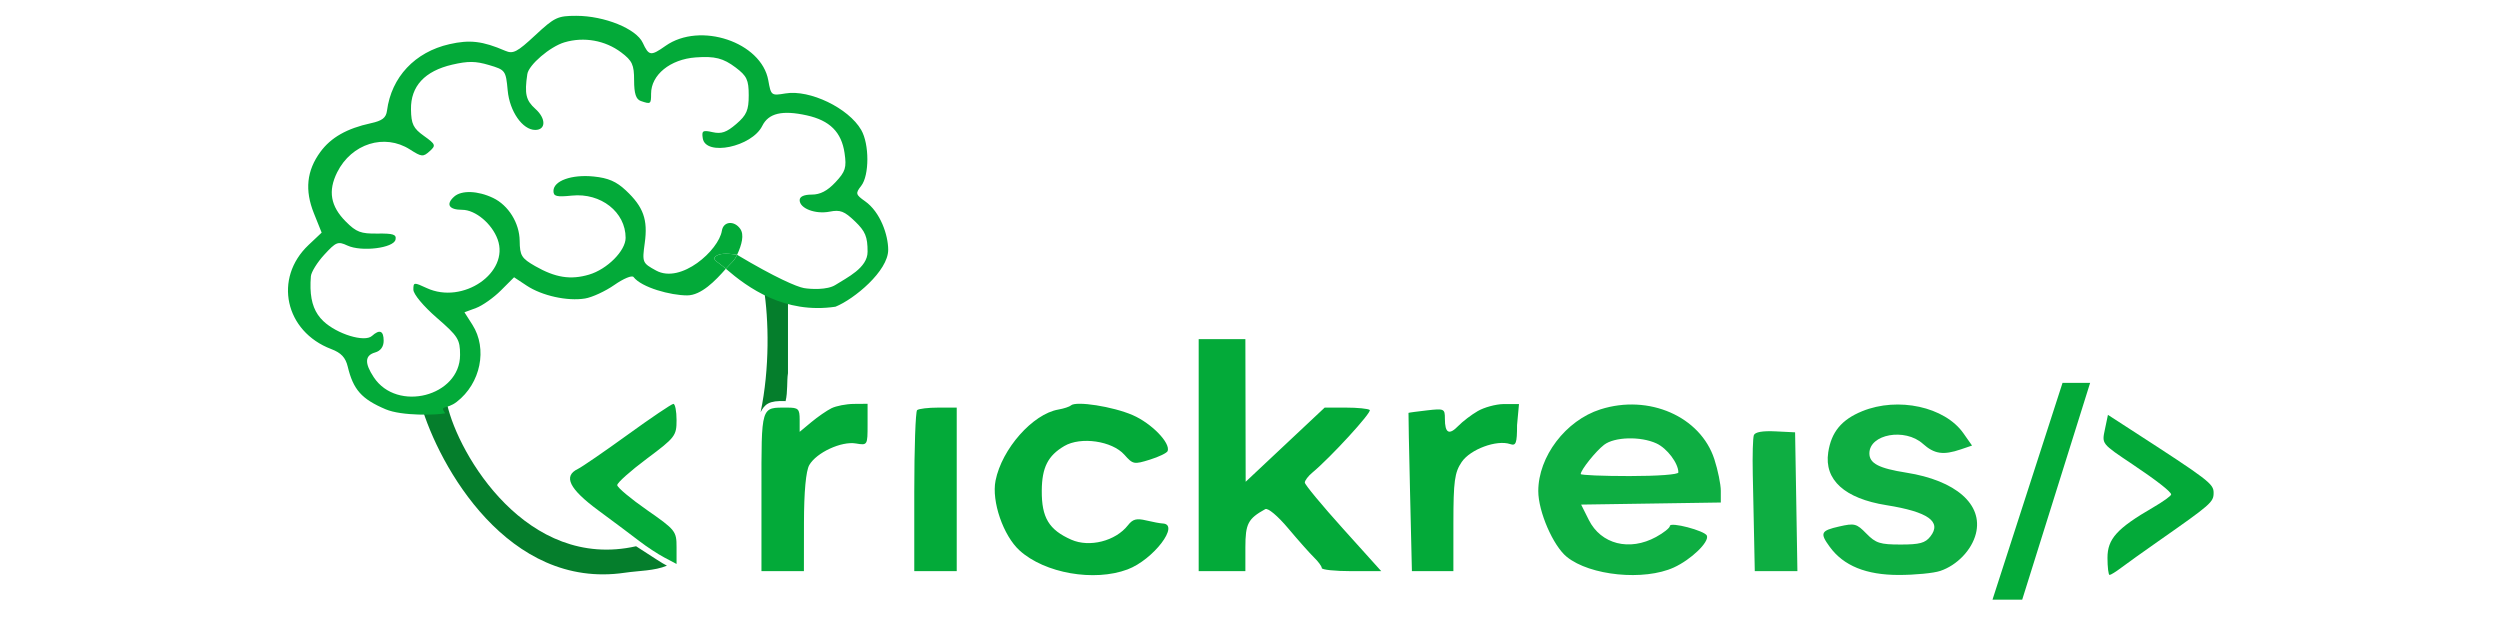
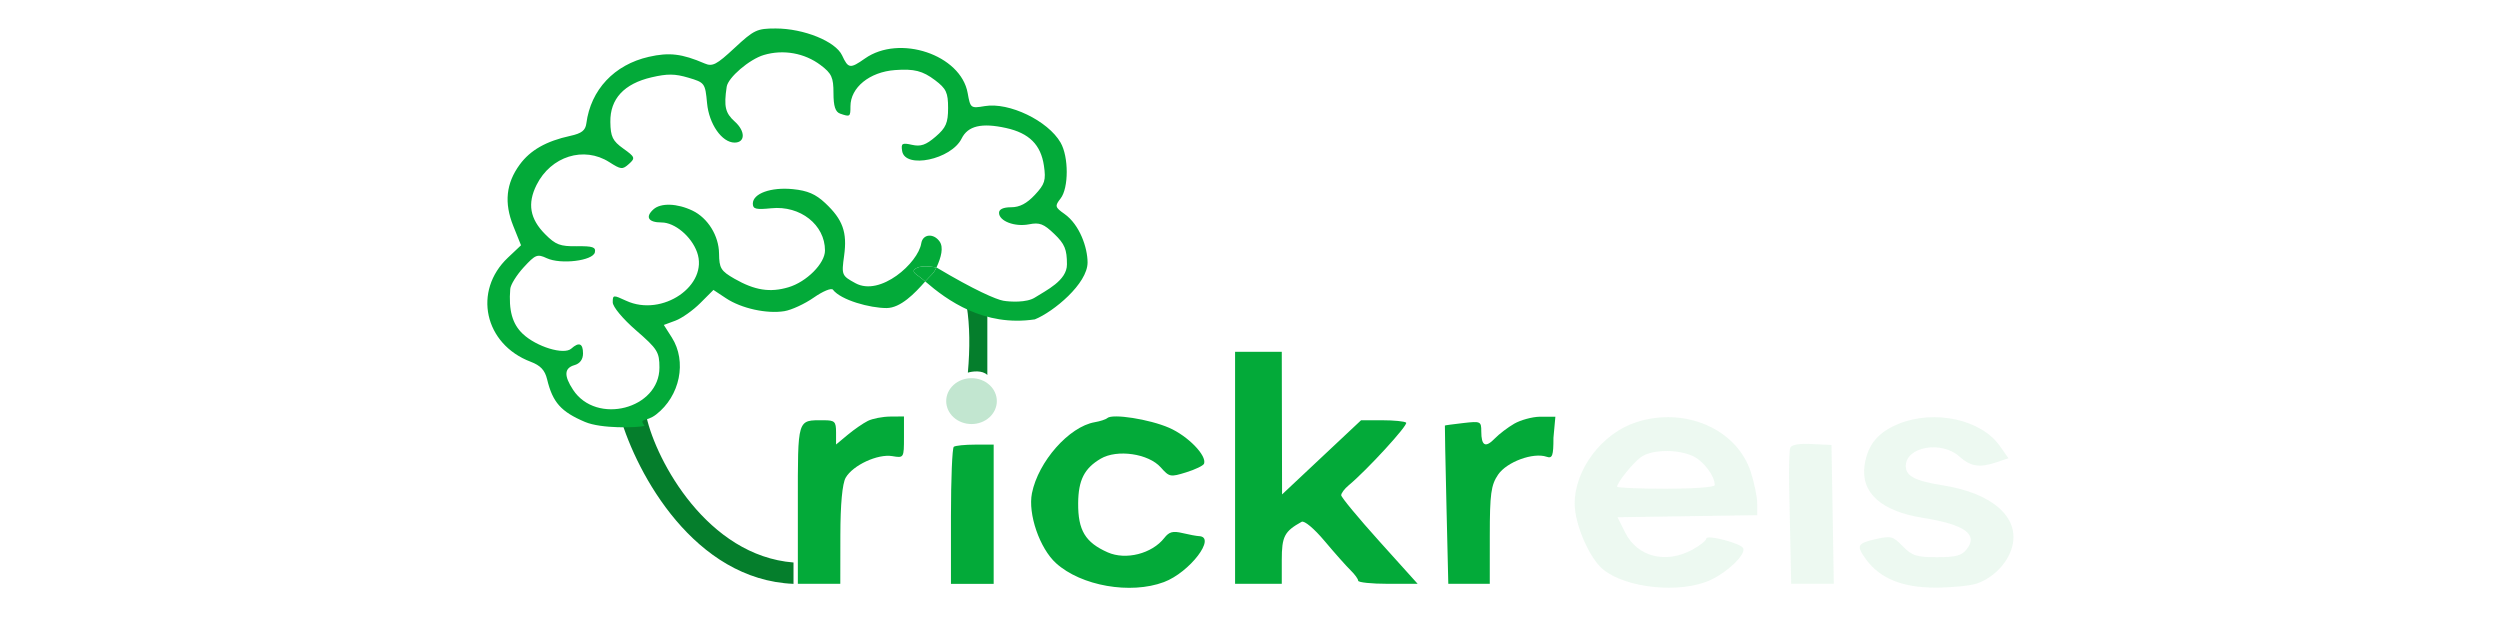
- <svg xmlns="http://www.w3.org/2000/svg" viewBox="0 0 1580 390" id="logo_rickreis" width="1580px" height="390px">
+ <svg xmlns="http://www.w3.org/2000/svg" viewBox="0 0 1580 390" id="vector" width="1580px" height="390px">
  <g id="cachos">
-     <path id="path" d="M 394.747 361.985 C 321.323 372.76 277.473 295.052 266 255.463 L 282.571 255.463 C 289.76 287.551 333.067 360.756 402 345.231 C 405.528 347.541 410.971 351.076 415.211 353.762 C 416.526 354.595 417.726 355.346 418.716 355.953 L 421.5 357.5 C 421.5 357.511 421.49 357.516 421.469 357.513 C 413.726 360.801 404.005 360.627 394.747 361.985 Z M 498 185.673 L 498 235.873 C 497.211 240.571 497.929 247.662 496.5 253.5 C 485.793 253 483.256 255.602 480.707 260.5 C 486.501 232.854 485.913 202.037 482.703 182 L 498 185.673 Z" fill="#057e2c" stroke-width="1" />
-     <path id="path_1" d="M 458.743 169.86 C 462.064 166.062 463.974 165.128 465.851 161.042 C 458.728 159.872 453.967 160.04 451.604 162.648 C 450.819 164.64 453.508 165.331 458.743 169.86 Z" fill="#03aa39" stroke-width="1" />
-     <path id="path_2" d="M 338.267 22.284 C 338.267 22.284 338.267 22.284 338.267 22.284 C 350.519 10.894 352.408 10 364.22 10 C 382.004 10 402.115 18.157 406.219 27.034 C 410.08 35.388 411.298 35.553 420.61 28.991 C 442.469 13.584 481.244 26.597 485.563 50.787 C 487.28 60.41 487.468 60.554 496.394 59.054 C 511.755 56.472 536.311 68.3 544.29 82.122 C 549.475 91.11 549.47 110.818 544.276 117.46 C 540.555 122.219 540.746 122.974 546.704 127.174 C 556.427 134.027 561.333 148.599 561.344 157.866 C 561.36 171.26 539.86 189.058 528.018 193.842 C 495.846 198.634 472.55 181.804 458.743 169.86 C 462.064 166.062 463.974 165.128 465.851 161.042 C 489.996 175.466 503.71 181.313 508.109 182.067 C 512.354 182.793 522.838 183.372 528.018 180.067 C 535.216 175.475 548.311 169.326 548.311 159.134 C 548.311 149.578 546.9 146.179 540.316 139.864 C 533.628 133.448 531.026 132.45 524.378 133.76 C 515.337 135.539 505.386 131.739 505.386 126.505 C 505.386 124.234 508.107 122.984 513.046 122.984 C 518.398 122.984 522.908 120.63 528.018 115.171 C 534.353 108.404 535.122 105.928 533.754 96.678 C 531.801 83.466 524.421 76.124 509.861 72.906 C 494.368 69.482 485.713 71.528 481.751 79.555 C 475.197 92.82 445.976 98.945 444.154 87.435 C 443.384 82.584 444.117 82.122 450.365 83.528 C 455.913 84.776 459.148 83.658 465.319 78.362 C 471.854 72.752 473.193 69.67 473.193 60.246 C 473.193 50.516 472.01 47.999 464.938 42.667 C 457.085 36.746 451.754 35.397 439.658 36.282 C 423.593 37.453 411.488 47.299 411.488 59.196 C 411.488 65.826 411.266 65.985 405.001 63.831 C 401.946 62.78 400.757 59.136 400.757 50.823 C 400.757 40.917 399.601 38.402 392.631 33.147 C 382.482 25.496 369.079 23.104 356.754 26.75 C 347.635 29.445 334.138 40.994 333.266 46.845 C 331.404 59.364 332.357 63.441 338.42 68.874 C 345.156 74.913 345.073 82.117 338.264 82.117 C 330.259 82.117 322.084 70.41 320.861 57.189 C 319.691 44.544 319.417 44.172 309.024 41.097 C 300.53 38.585 295.86 38.537 285.856 40.849 C 268.415 44.881 259.516 54.506 259.741 69.098 C 259.883 78.418 261.179 81.076 267.924 85.896 C 275.377 91.221 275.629 91.901 271.508 95.594 C 267.387 99.286 266.513 99.204 259.054 94.447 C 243.009 84.209 222.158 90.754 213.103 108.87 C 207.199 120.69 208.886 130.337 218.555 140.039 C 225.192 146.703 227.99 147.763 238.547 147.619 C 248.597 147.484 250.665 148.177 249.965 151.446 C 248.817 156.797 228.419 159.302 219.553 155.179 C 213.568 152.398 212.406 152.857 204.958 160.956 C 200.508 165.795 196.69 171.942 196.475 174.615 C 196.258 177.319 196.18 179.826 196.246 182.157 C 196.313 184.487 196.524 186.641 196.886 188.638 C 197.248 190.636 197.761 192.478 198.43 194.184 C 199.099 195.891 199.924 197.462 200.912 198.919 C 201.899 200.376 203.049 201.718 204.366 202.967 C 213.018 211.166 230.418 216.479 235.046 212.332 C 239.931 207.955 242.472 208.996 242.472 215.373 C 242.472 219.109 240.535 221.77 237.106 222.746 C 230.568 224.604 230.292 229.424 236.208 238.395 C 250.95 260.757 290.762 250.48 290.762 224.316 C 290.762 214.491 289.544 212.551 276.007 200.803 C 267.578 193.486 261.252 185.887 261.252 183.074 C 261.252 178.324 261.552 178.288 269.705 182.067 C 292.525 192.642 322.13 172.331 314.519 151.321 C 310.908 141.347 300.437 132.599 292.112 132.599 C 283.717 132.599 281.598 129.135 287.017 124.277 C 291.656 120.123 301.985 120.476 311.669 125.121 C 321.354 129.765 328.314 141.006 328.434 152.201 C 328.536 161.528 329.588 163.242 338.235 168.192 C 350.989 175.487 360.614 177.007 372.26 173.562 C 383.775 170.158 395.392 158.487 395.392 150.326 C 395.392 134.068 379.775 121.767 361.484 123.616 C 351.724 124.602 349.784 124.116 349.784 120.69 C 349.784 114.277 361.269 110.144 375.182 111.548 C 384.422 112.483 389.5 114.678 395.561 120.359 C 406.646 130.753 409.53 138.785 407.488 153.569 C 405.793 165.855 405.946 166.228 414.657 170.987 C 430.413 179.596 454.279 158.086 456.224 145.821 C 457.182 139.768 464.063 139.275 467.827 144.619 C 470.452 148.348 468.832 154.553 465.851 161.042 C 458.728 159.872 453.967 160.04 451.604 162.648 C 450.819 164.64 453.508 165.331 458.743 169.86 C 452.083 177.476 443.124 186.687 434.292 186.687 C 423.843 186.687 405.492 181.721 400.376 175.062 C 399.429 173.829 393.997 176.081 388.304 180.067 C 382.611 184.05 374.256 187.913 369.741 188.651 C 358.597 190.469 342.557 186.932 332.882 180.524 C 330.219 178.76 327.556 176.997 324.893 175.233 C 322.111 178.017 319.329 180.8 316.547 183.584 C 311.956 188.175 304.901 193.156 300.868 194.649 C 298.423 195.554 295.979 196.46 293.534 197.365 C 295.211 199.993 296.887 202.62 298.564 205.248 C 308.246 220.429 303.793 242.309 288.64 253.99 C 282.075 259.047 277.542 255.845 281.373 261.208 C 276.361 262.336 254.062 263.045 243.733 258.668 C 228.535 252.223 223.274 246.309 219.765 231.708 C 218.38 225.946 215.606 222.984 209.382 220.626 C 180.078 209.527 172.725 175.862 195.005 154.833 C 197.766 152.228 200.526 149.623 203.287 147.018 C 201.659 142.962 200.032 138.905 198.404 134.849 C 192.516 120.171 193.806 107.866 202.479 96.01 C 209.141 86.903 219.231 81.172 234.424 77.867 C 241.608 76.302 243.993 74.444 244.578 69.956 C 247.347 48.729 262.22 32.88 284.037 27.919 C 296.941 24.981 304.987 25.936 319.307 32.099 C 324.297 34.246 326.784 32.957 338.267 22.284" fill="#03aa39" stroke-width="1" />
+     <path id="path_1" d="M 611 193.673 L 624 199 L 624 237 C 620.8 233.8 614.46 234.667 611.689 235.5 C 613.077 219.974 612.906 205.571 611 193.673 Z M 392 263.463 L 408.571 263.463 C 414.847 291.476 447.15 351.208 501.5 355.5 L 501.5 369 C 438.848 366.413 402.502 299.703 392 263.463 Z" fill="#057e2c" stroke-width="1" />
+     <path id="path_2" d="M 584.743 177.86 C 588.064 174.062 589.974 173.128 591.851 169.042 C 584.728 167.872 579.967 168.04 577.604 170.648 C 576.819 172.64 579.508 173.331 584.743 177.86 Z" fill="#03aa39" stroke-width="1" />
+     <path id="path_3" d="M 464.267 30.284 C 452.784 40.957 450.297 42.246 445.307 40.099 C 430.987 33.935 422.941 32.981 410.037 35.919 C 388.22 40.88 373.347 56.729 370.578 77.956 C 369.993 82.444 367.608 84.302 360.424 85.867 C 345.231 89.172 335.141 94.903 328.479 104.009 C 319.806 115.866 318.516 128.171 324.404 142.849 C 326.032 146.905 327.659 150.962 329.287 155.018 C 326.526 157.623 323.766 160.228 321.005 162.833 C 315.435 168.09 311.717 174.137 309.731 180.424 C 307.745 186.711 307.491 193.237 308.849 199.453 C 310.208 205.669 313.178 211.575 317.64 216.621 C 322.102 221.666 328.056 225.851 335.382 228.626 C 341.606 230.984 344.38 233.946 345.765 239.708 C 349.274 254.309 354.535 260.223 369.733 266.668 C 380.062 271.045 402.361 270.336 407.373 269.208 C 403.542 263.845 408.075 267.047 414.64 261.99 C 429.793 250.309 434.246 228.429 424.564 213.248 C 422.887 210.62 421.211 207.993 419.534 205.365 C 421.979 204.46 424.423 203.554 426.868 202.649 C 430.901 201.156 437.956 196.175 442.547 191.584 C 445.329 188.8 448.111 186.017 450.893 183.233 C 453.556 184.997 456.219 186.76 458.882 188.524 C 468.557 194.932 484.597 198.469 495.741 196.651 C 500.256 195.913 508.611 192.05 514.304 188.067 C 519.997 184.081 525.429 181.829 526.376 183.062 C 531.492 189.721 549.843 194.687 560.292 194.687 C 569.124 194.687 578.083 185.476 584.743 177.86 C 579.508 173.331 576.819 172.64 577.604 170.648 C 579.967 168.04 584.728 167.872 591.851 169.042 C 594.832 162.553 596.452 156.348 593.827 152.619 C 590.063 147.275 583.182 147.768 582.224 153.821 C 580.279 166.086 556.413 187.596 540.657 178.987 C 531.946 174.228 531.793 173.855 533.488 161.569 C 535.53 146.785 532.646 138.753 521.561 128.359 C 515.5 122.678 510.422 120.483 501.182 119.548 C 487.269 118.144 475.784 122.277 475.784 128.69 C 475.784 132.116 477.724 132.602 487.484 131.616 C 505.775 129.767 521.392 142.068 521.392 158.326 C 521.392 166.487 509.775 178.158 498.26 181.562 C 492.437 183.285 487.119 183.766 481.663 182.905 C 476.207 182.043 470.612 179.839 464.235 176.192 C 455.588 171.242 454.536 169.528 454.434 160.201 C 454.314 149.006 447.354 137.765 437.669 133.121 C 427.985 128.476 417.656 128.123 413.017 132.277 C 407.598 137.135 409.717 140.599 418.112 140.599 C 426.437 140.599 436.908 149.347 440.519 159.321 C 448.13 180.331 418.525 200.642 395.705 190.067 C 387.552 186.288 387.252 186.324 387.252 191.074 C 387.252 193.887 393.578 201.486 402.007 208.803 C 415.544 220.551 416.762 222.491 416.762 232.316 C 416.762 258.48 376.95 268.757 362.208 246.395 C 356.292 237.424 356.568 232.604 363.106 230.746 C 366.535 229.77 368.472 227.109 368.472 223.373 C 368.472 216.996 365.931 215.955 361.046 220.332 C 356.418 224.479 339.018 219.166 330.366 210.967 C 323.779 204.724 321.389 196.137 322.475 182.615 C 322.69 179.942 326.508 173.795 330.958 168.956 C 338.406 160.857 339.568 160.398 345.553 163.179 C 354.419 167.302 374.817 164.797 375.965 159.446 C 376.665 156.177 374.597 155.484 364.547 155.619 C 353.99 155.763 351.192 154.703 344.555 148.039 C 334.886 138.337 333.199 128.69 339.103 116.87 C 348.158 98.754 369.009 92.209 385.054 102.447 C 392.513 107.204 393.387 107.286 397.508 103.594 C 401.629 99.901 401.377 99.221 393.924 93.896 C 387.179 89.076 385.883 86.418 385.741 77.098 C 385.516 62.506 394.415 52.881 411.856 48.849 C 421.86 46.537 426.53 46.585 435.024 49.097 C 445.417 52.172 445.691 52.544 446.861 65.189 C 448.084 78.41 456.259 90.117 464.264 90.117 C 471.073 90.117 471.156 82.913 464.42 76.874 C 458.357 71.441 457.404 67.364 459.266 54.845 C 460.138 48.994 473.635 37.445 482.754 34.75 C 495.079 31.104 508.482 33.496 518.631 41.147 C 525.601 46.402 526.757 48.917 526.757 58.823 C 526.757 67.136 527.946 70.78 531.001 71.831 C 537.266 73.985 537.488 73.826 537.488 67.196 C 537.488 55.299 549.593 45.453 565.658 44.282 C 577.754 43.397 583.085 44.746 590.938 50.667 C 598.01 55.999 599.193 58.516 599.193 68.246 C 599.193 77.67 597.854 80.752 591.319 86.362 C 585.148 91.658 581.913 92.776 576.365 91.528 C 570.117 90.122 569.384 90.584 570.154 95.435 C 571.976 106.945 601.197 100.819 607.751 87.555 C 611.713 79.528 620.368 77.482 635.861 80.906 C 650.421 84.124 657.801 91.466 659.754 104.678 C 661.122 113.928 660.353 116.404 654.018 123.171 C 648.908 128.63 644.398 130.984 639.046 130.984 C 634.107 130.984 631.386 132.234 631.386 134.505 C 631.386 139.739 641.337 143.539 650.378 141.76 C 657.026 140.45 659.628 141.448 666.316 147.864 C 672.9 154.179 674.311 157.578 674.311 167.134 C 674.311 177.326 661.216 183.475 654.018 188.067 C 648.838 191.372 638.354 190.793 634.109 190.067 C 629.71 189.313 615.996 183.466 591.851 169.042 C 589.974 173.128 588.064 174.062 584.743 177.86 C 598.55 189.804 621.846 206.634 654.018 201.842 C 665.86 197.058 687.36 179.26 687.344 165.866 C 687.333 156.599 682.427 142.027 672.704 135.174 C 666.746 130.974 666.555 130.219 670.276 125.46 C 675.47 118.818 675.475 99.11 670.29 90.122 C 662.311 76.3 637.755 64.472 622.394 67.054 C 613.468 68.554 613.28 68.41 611.563 58.787 C 607.244 34.597 568.469 21.584 546.61 36.991 C 537.298 43.553 536.08 43.388 532.219 35.034 C 528.115 26.157 508.004 18 490.22 18 C 478.408 18 476.519 18.894 464.267 30.284 C 464.267 30.284 464.267 30.284 464.267 30.284" fill="#03aa39" stroke-width="1" />
  </g>
  <g id="eis">
-     <path id="path_5" d="M 1011.43 258.73 C 989.519 265.728 972.193 288.541 972.193 310.39 C 972.193 323.326 981.559 344.922 990.211 351.939 C 1004.92 363.865 1039.06 367.243 1057.9 358.634 C 1068.77 353.663 1080.27 342.6 1078.77 338.557 C 1077.6 335.427 1055.36 329.59 1055.36 332.412 C 1055.36 333.614 1051.44 336.742 1046.64 339.362 C 1029.83 348.547 1011.81 343.975 1004.11 328.566 L 999.274 318.902 L 1043.41 318.244 L 1087.55 317.585 L 1087.55 310.2 C 1087.55 306.138 1085.72 297.161 1083.48 290.25 C 1074.71 263.225 1042.07 248.944 1011.43 258.73 Z M 1176.97 259.857 C 1163.84 265.197 1157.36 273.053 1155.43 285.966 C 1152.83 303.296 1165.82 315.058 1192.18 319.26 C 1218.62 323.477 1227.34 329.669 1220.01 339.037 C 1216.76 343.196 1213.27 344.143 1201.18 344.143 C 1188.19 344.143 1185.49 343.278 1179.58 337.251 C 1173.32 330.852 1172.09 330.53 1162.39 332.737 C 1150.68 335.4 1150.01 336.859 1156.45 345.677 C 1165.16 357.581 1179.42 363.375 1200 363.375 C 1210.27 363.375 1222.06 362.233 1226.21 360.836 C 1236.89 357.247 1246.14 347.59 1248.75 337.311 C 1253.44 318.859 1236.14 303.666 1204.8 298.721 C 1187.41 295.976 1181.45 292.866 1181.45 286.529 C 1181.45 274.363 1203.93 270.312 1215.23 280.44 C 1222.5 286.952 1228.13 287.793 1239.2 284.022 L 1246.33 281.594 L 1240.86 273.805 C 1229.12 257.103 1199.59 250.655 1176.97 259.857 Z M 1108.44 275.021 C 1107.81 276.68 1107.5 287.772 1107.75 299.671 C 1108.01 311.57 1108.39 330.229 1108.62 341.138 L 1109.02 360.971 L 1135.96 360.971 L 1135.24 317.099 L 1134.5 273.228 L 1122.05 272.617 C 1113.95 272.218 1109.2 273.057 1108.44 275.021 Z M 1013.78 281.12 C 1008.51 285.166 999.021 297.048 999.021 299.587 C 999.021 300.294 1012.9 300.873 1029.87 300.873 C 1047.64 300.873 1060.73 299.902 1060.73 298.582 C 1060.73 292.786 1053.63 283.368 1046.92 280.259 C 1036.94 275.632 1020.35 276.062 1013.78 281.12 Z" fill="#03aa39" fill-opacity="0.952" stroke-width="1" fill-rule="evenodd" />
-     <path id="path_6" d="M 1122.58 230.844 C 1119.18 230.844 1115.866 231.81 1113.115 233.604 C 1110.365 235.398 1108.317 237.929 1107.266 240.831 C 1106.215 243.734 1106.215 246.862 1107.266 249.765 C 1108.317 252.667 1110.365 255.198 1113.115 256.992 C 1115.866 258.786 1119.18 259.752 1122.58 259.752 C 1126.849 259.752 1130.947 258.228 1133.966 255.519 C 1136.984 252.809 1138.682 249.13 1138.682 245.298 C 1138.682 241.466 1136.984 237.787 1133.966 235.077 C 1130.947 232.368 1126.849 230.844 1122.58 230.844 Z" fill="#099c41" fill-opacity="0" stroke-width="1" />
+     <path id="path_4" d="M 1034.43 266.73 C 1012.52 273.728 995.193 296.541 995.193 318.39 C 995.193 331.326 1004.56 352.922 1013.21 359.939 C 1027.92 371.865 1062.06 375.243 1080.9 366.634 C 1091.77 361.663 1103.27 350.6 1101.77 346.557 C 1100.6 343.427 1078.36 337.59 1078.36 340.412 C 1078.36 341.614 1074.44 344.742 1069.64 347.362 C 1052.83 356.547 1034.81 351.975 1027.11 336.566 L 1022.27 326.902 L 1066.41 326.244 L 1110.55 325.585 L 1110.55 318.2 C 1110.55 314.138 1108.72 305.161 1106.48 298.25 C 1097.71 271.225 1065.07 256.944 1034.43 266.73 Z M 1199.97 267.857 C 1186.84 273.197 1180.36 281.053 1178.43 293.966 C 1175.83 311.296 1188.82 323.058 1215.18 327.26 C 1241.62 331.477 1250.34 337.669 1243.01 347.037 C 1239.76 351.196 1236.27 352.143 1224.18 352.143 C 1211.19 352.143 1208.49 351.278 1202.58 345.251 C 1196.32 338.852 1195.09 338.53 1185.39 340.737 C 1173.68 343.4 1173.01 344.859 1179.45 353.677 C 1188.16 365.581 1202.42 371.375 1223 371.375 C 1233.27 371.375 1245.06 370.233 1249.21 368.836 C 1259.89 365.247 1269.14 355.59 1271.75 345.311 C 1276.44 326.859 1259.14 311.666 1227.8 306.721 C 1210.41 303.976 1204.45 300.866 1204.45 294.529 C 1204.45 282.363 1226.93 278.312 1238.23 288.44 C 1245.5 294.952 1251.13 295.793 1262.2 292.022 L 1269.33 289.594 L 1263.86 281.805 C 1252.12 265.103 1222.59 258.655 1199.97 267.857 Z M 1131.44 283.021 C 1130.81 284.68 1130.5 295.772 1130.75 307.671 C 1131.01 319.57 1131.39 338.229 1131.62 349.138 L 1132.02 368.971 L 1158.96 368.971 L 1158.24 325.099 L 1157.5 281.228 L 1145.05 280.617 C 1136.95 280.218 1132.2 281.057 1131.44 283.021 Z M 1036.78 289.12 C 1031.51 293.166 1022.02 305.048 1022.02 307.587 C 1022.02 308.294 1035.9 308.873 1052.87 308.873 C 1070.64 308.873 1083.73 307.902 1083.73 306.582 C 1083.73 300.786 1076.63 291.368 1069.92 288.259 C 1059.94 283.632 1043.35 284.062 1036.78 289.12 Z" fill="#03aa39" fill-opacity="0.073" stroke-width="1" fill-rule="evenodd" />
+     <path id="path_5" d="M 1139.404 -229.611 C 1139.091 -229.611 1138.77 -229.489 1138.39 -229.267 C 1138.01 -229.045 1137.555 -228.736 1137.005 -228.39 C 1136.455 -228.044 1135.811 -227.68 1135.096 -227.348 C 1134.382 -227.016 1133.613 -226.73 1132.847 -226.512 C 1132.081 -226.293 1131.338 -226.141 1130.677 -226.037 C 1130.015 -225.933 1129.45 -225.863 1129.006 -225.778 C 1128.562 -225.694 1128.24 -225.577 1128.018 -225.378 C 1125.367 -222.998 1124.021 -219.635 1124.281 -216.036 C 1124.281 -212.437 1125.875 -208.981 1128.71 -206.412" fill="#099c41" stroke-width="1" />
  </g>
  <g id="ick">
-     <path id="path_7" d="M 757.569 287.651 L 757.569 360.971 L 787.08 360.971 L 787.08 345.879 C 787.08 331.008 788.744 327.814 799.638 321.78 C 801.326 320.847 807.51 326.027 814.166 333.951 C 820.543 341.54 827.923 349.845 830.566 352.41 C 833.208 354.973 835.371 357.947 835.371 359.021 C 835.371 360.093 843.827 360.971 854.161 360.971 L 872.951 360.971 L 848.795 334.145 C 835.51 319.393 824.639 306.267 824.639 304.979 C 824.639 303.693 826.753 300.887 829.334 298.748 C 840.886 289.171 867.194 260.478 865.673 259.112 C 864.745 258.283 857.957 257.603 850.59 257.603 L 837.192 257.603 L 812.226 281.041 L 787.263 304.479 L 787.171 259.406 L 787.08 214.332 L 757.569 214.332 L 757.569 287.651 Z M 676.777 256.244 C 675.87 257.074 672.321 258.237 668.889 258.831 C 652.68 261.627 633.189 283.673 629.187 303.734 C 626.576 316.813 634.067 338.564 644.406 347.932 C 660.28 362.312 691.484 367.783 712.587 359.882 C 728.92 353.766 746.1 331.225 734.728 330.83 C 733.274 330.78 728.617 329.915 724.381 328.907 C 718.234 327.448 715.903 328.071 712.842 331.987 C 705.051 341.951 688.549 346.155 677.085 341.095 C 662.896 334.831 658.274 327.148 658.4 310.046 C 658.51 295.428 662.276 287.981 672.643 281.887 C 683.025 275.786 702.83 278.651 710.599 287.38 C 716.05 293.505 716.646 293.62 726.704 290.5 C 732.448 288.719 737.51 286.267 737.958 285.053 C 739.839 279.933 727.737 267.509 715.849 262.35 C 703.339 256.925 680.018 253.278 676.777 256.244 Z M 579.611 259.206 C 578.627 260.086 577.822 283.344 577.822 310.89 L 577.822 360.971 L 604.65 360.971 L 604.65 257.603 L 593.025 257.603 C 586.63 257.603 580.593 258.324 579.611 259.206 Z" fill="#03aa39" stroke-width="1" fill-rule="evenodd" />
-     <path id="path_8" d="M 594 217 C 589.758 217 585.686 218.529 582.686 221.247 C 579.687 223.965 578 227.656 578 231.5 C 578 235.344 579.687 239.035 582.686 241.753 C 585.686 244.471 589.758 246 594 246 C 598.242 246 602.314 244.471 605.314 241.753 C 608.313 239.035 610 235.344 610 231.5 C 610 227.656 608.313 223.965 605.314 221.247 C 602.314 218.529 598.242 217 594 217 Z" fill="#099c41" fill-opacity="0" stroke-width="1" />
+     <path id="path_6" d="M 780.569 295.651 L 780.569 368.971 L 810.08 368.971 L 810.08 353.879 C 810.08 339.008 811.744 335.814 822.638 329.78 C 824.326 328.847 830.51 334.027 837.166 341.951 C 843.543 349.54 850.923 357.845 853.566 360.41 C 856.208 362.973 858.371 365.947 858.371 367.021 C 858.371 368.093 866.827 368.971 877.161 368.971 L 895.951 368.971 L 871.795 342.145 C 858.51 327.393 847.639 314.267 847.639 312.979 C 847.639 311.693 849.753 308.887 852.334 306.748 C 863.886 297.171 890.194 268.478 888.673 267.112 C 887.745 266.283 880.957 265.603 873.59 265.603 L 860.192 265.603 L 835.226 289.041 L 810.263 312.479 L 810.171 267.406 L 810.08 222.332 L 780.569 222.332 L 780.569 295.651 Z M 699.777 264.244 C 698.87 265.074 695.321 266.237 691.889 266.831 C 675.68 269.627 656.189 291.673 652.187 311.734 C 649.576 324.813 657.067 346.564 667.406 355.932 C 683.28 370.312 714.484 375.783 735.587 367.882 C 751.92 361.766 769.1 339.225 757.728 338.83 C 756.274 338.78 751.617 337.915 747.38 336.907 C 741.234 335.448 738.903 336.071 735.842 339.987 C 728.051 349.951 711.549 354.155 700.085 349.095 C 685.896 342.831 681.274 335.148 681.4 318.046 C 681.51 303.428 685.276 295.981 695.643 289.887 C 706.025 283.786 725.83 286.651 733.599 295.38 C 739.05 301.505 739.646 301.62 749.704 298.5 C 755.448 296.719 760.51 294.267 760.958 293.053 C 762.839 287.933 750.737 275.509 738.849 270.35 C 726.339 264.925 703.018 261.278 699.777 264.244 Z M 602.801 282.365 C 601.81 283.114 601 302.914 601 326.365 L 601 369 L 628 369 L 628 281 L 616.301 281 C 609.864 281 603.789 281.614 602.801 282.365 Z" fill="#03aa39" stroke-width="1" fill-rule="evenodd" />
+     <path id="path_7" d="M 614 239 C 609.758 239 605.686 240.529 602.686 243.247 C 599.687 245.965 598 249.656 598 253.5 C 598 257.344 599.687 261.035 602.686 263.753 C 605.686 266.471 609.758 268 614 268 C 618.242 268 622.314 266.471 625.314 263.753 C 628.313 261.035 630 257.344 630 253.5 C 630 249.656 628.313 245.965 625.314 243.247 C 622.314 240.529 618.242 239 614 239 Z" fill="#099c41" fill-opacity="0.247" stroke-width="1" />
  </g>
-   <g id="barra">
-     <path id="path_3" d="M 1330.35 271.134 C 1328.34 280.711 1327.91 280.161 1348.06 293.661 C 1363.06 303.712 1372.17 310.832 1372.17 312.505 C 1372.16 313.38 1367.03 317.068 1360.76 320.703 C 1337.93 333.941 1331.93 340.561 1331.93 352.523 C 1331.93 358.492 1332.53 363.375 1333.25 363.375 C 1333.98 363.375 1337.3 361.312 1340.63 358.793 C 1343.96 356.273 1354.53 348.72 1364.12 342.009 C 1397.53 318.631 1399 317.342 1399 311.457 C 1399 305.722 1396.27 303.64 1346.16 271.214 L 1332.22 262.192 L 1330.35 271.134 Z" fill="#03aa39" stroke-width="1" fill-rule="evenodd" />
-     <path id="path_4" d="M 1303.52 241.977 L 1259.25 379 L 1278.03 379 L 1320.96 241.977 L 1303.52 241.977 Z" fill="#03aa39" stroke-width="1" />
-   </g>
-   <path id="r" d="M 921.671 269.156 C 915.804 275.218 913.172 273.819 913.172 264.641 C 913.172 258.297 912.761 258.107 901.77 259.365 C 895.5 260.081 890.279 260.79 890.172 260.939 C 890.065 261.086 890.505 283.654 891.151 311.09 L 892.326 360.971 L 918.537 360.971 L 918.548 330.321 C 918.556 304.171 919.326 298.541 923.79 291.981 C 929.282 283.909 945.98 277.755 954.468 280.673 C 958.111 281.928 958.779 280.069 958.779 268.677 L 960 255.374 L 950.06 255.374 C 945.263 255.47 938.044 257.444 934.015 259.761 C 934.015 259.761 934.015 259.761 934.015 259.761 C 929.988 262.076 924.432 266.305 921.671 269.156" fill="#03aa39" stroke-width="1" fill-rule="evenodd" />
-   <path id="r_1" d="M 525.507 257.997 C 522.556 259.456 516.82 263.413 512.764 266.788 L 505.386 272.925 L 505.386 265.264 C 505.386 258.401 504.571 257.603 497.558 257.603 C 480.678 257.603 481.241 255.766 481.241 310.746 L 481.241 360.971 L 508.069 360.971 L 508.109 330.321 C 508.133 310.77 509.349 297.587 511.463 293.918 C 516.021 286.002 531.758 278.716 540.933 280.271 C 548.252 281.512 548.311 281.418 548.311 268.36 L 548.311 255.199 L 539.592 255.271 C 534.798 255.312 528.458 256.538 525.507 257.997 Z M 396.733 274.714 C 381.978 285.389 367.794 295.14 365.21 296.38 C 355.734 300.938 359.745 309.015 378.259 322.657 C 388.016 329.847 399.687 338.578 404.188 342.057 C 408.693 345.538 415.8 350.196 419.982 352.41 L 427.585 356.434 L 427.585 345.901 C 427.585 335.708 426.973 334.939 408.87 322.325 C 398.576 315.155 390.125 308.075 390.09 306.594 C 390.055 305.113 398.477 297.596 408.806 289.887 C 426.719 276.517 427.585 275.392 427.585 265.533 C 427.585 259.85 426.678 255.223 425.573 255.252 C 424.468 255.28 411.488 264.038 396.733 274.714 Z" fill="#03aa39" stroke-width="1" fill-rule="evenodd" />
+   <path id="r2" d="M 957.015 267.761 C 952.988 270.076 947.432 274.305 944.671 277.156 C 938.804 283.218 936.172 281.819 936.172 272.641 C 936.172 266.297 935.761 266.107 924.77 267.365 C 918.5 268.081 913.279 268.79 913.172 268.939 C 913.065 269.086 913.505 291.654 914.151 319.09 L 915.326 368.971 L 941.537 368.971 L 941.548 338.321 C 941.556 312.171 942.326 306.541 946.79 299.981 C 952.282 291.909 968.98 285.755 977.468 288.673 C 981.111 289.928 981.779 288.069 981.779 276.677 L 983 263.374 L 973.06 263.374 C 968.263 263.47 961.044 265.444 957.015 267.761 Z" fill="#03aa39" stroke-width="1" fill-rule="evenodd" />
+   <path id="r1" d="M 548.507 265.997 C 545.556 267.456 539.82 271.413 535.764 274.788 L 528.386 280.925 L 528.386 273.264 C 528.386 266.401 527.571 265.603 520.558 265.603 C 503.678 265.603 504.241 263.766 504.241 318.746 L 504.241 368.971 L 531.069 368.971 L 531.109 338.321 C 531.133 318.77 532.349 305.587 534.463 301.918 C 539.021 294.002 554.758 286.716 563.933 288.271 C 571.252 289.512 571.311 289.418 571.311 276.36 L 571.311 263.199 L 562.592 263.271 C 557.798 263.312 551.458 264.538 548.507 265.997 Z" fill="#03aa39" stroke-width="1" fill-rule="evenodd" />
</svg>
